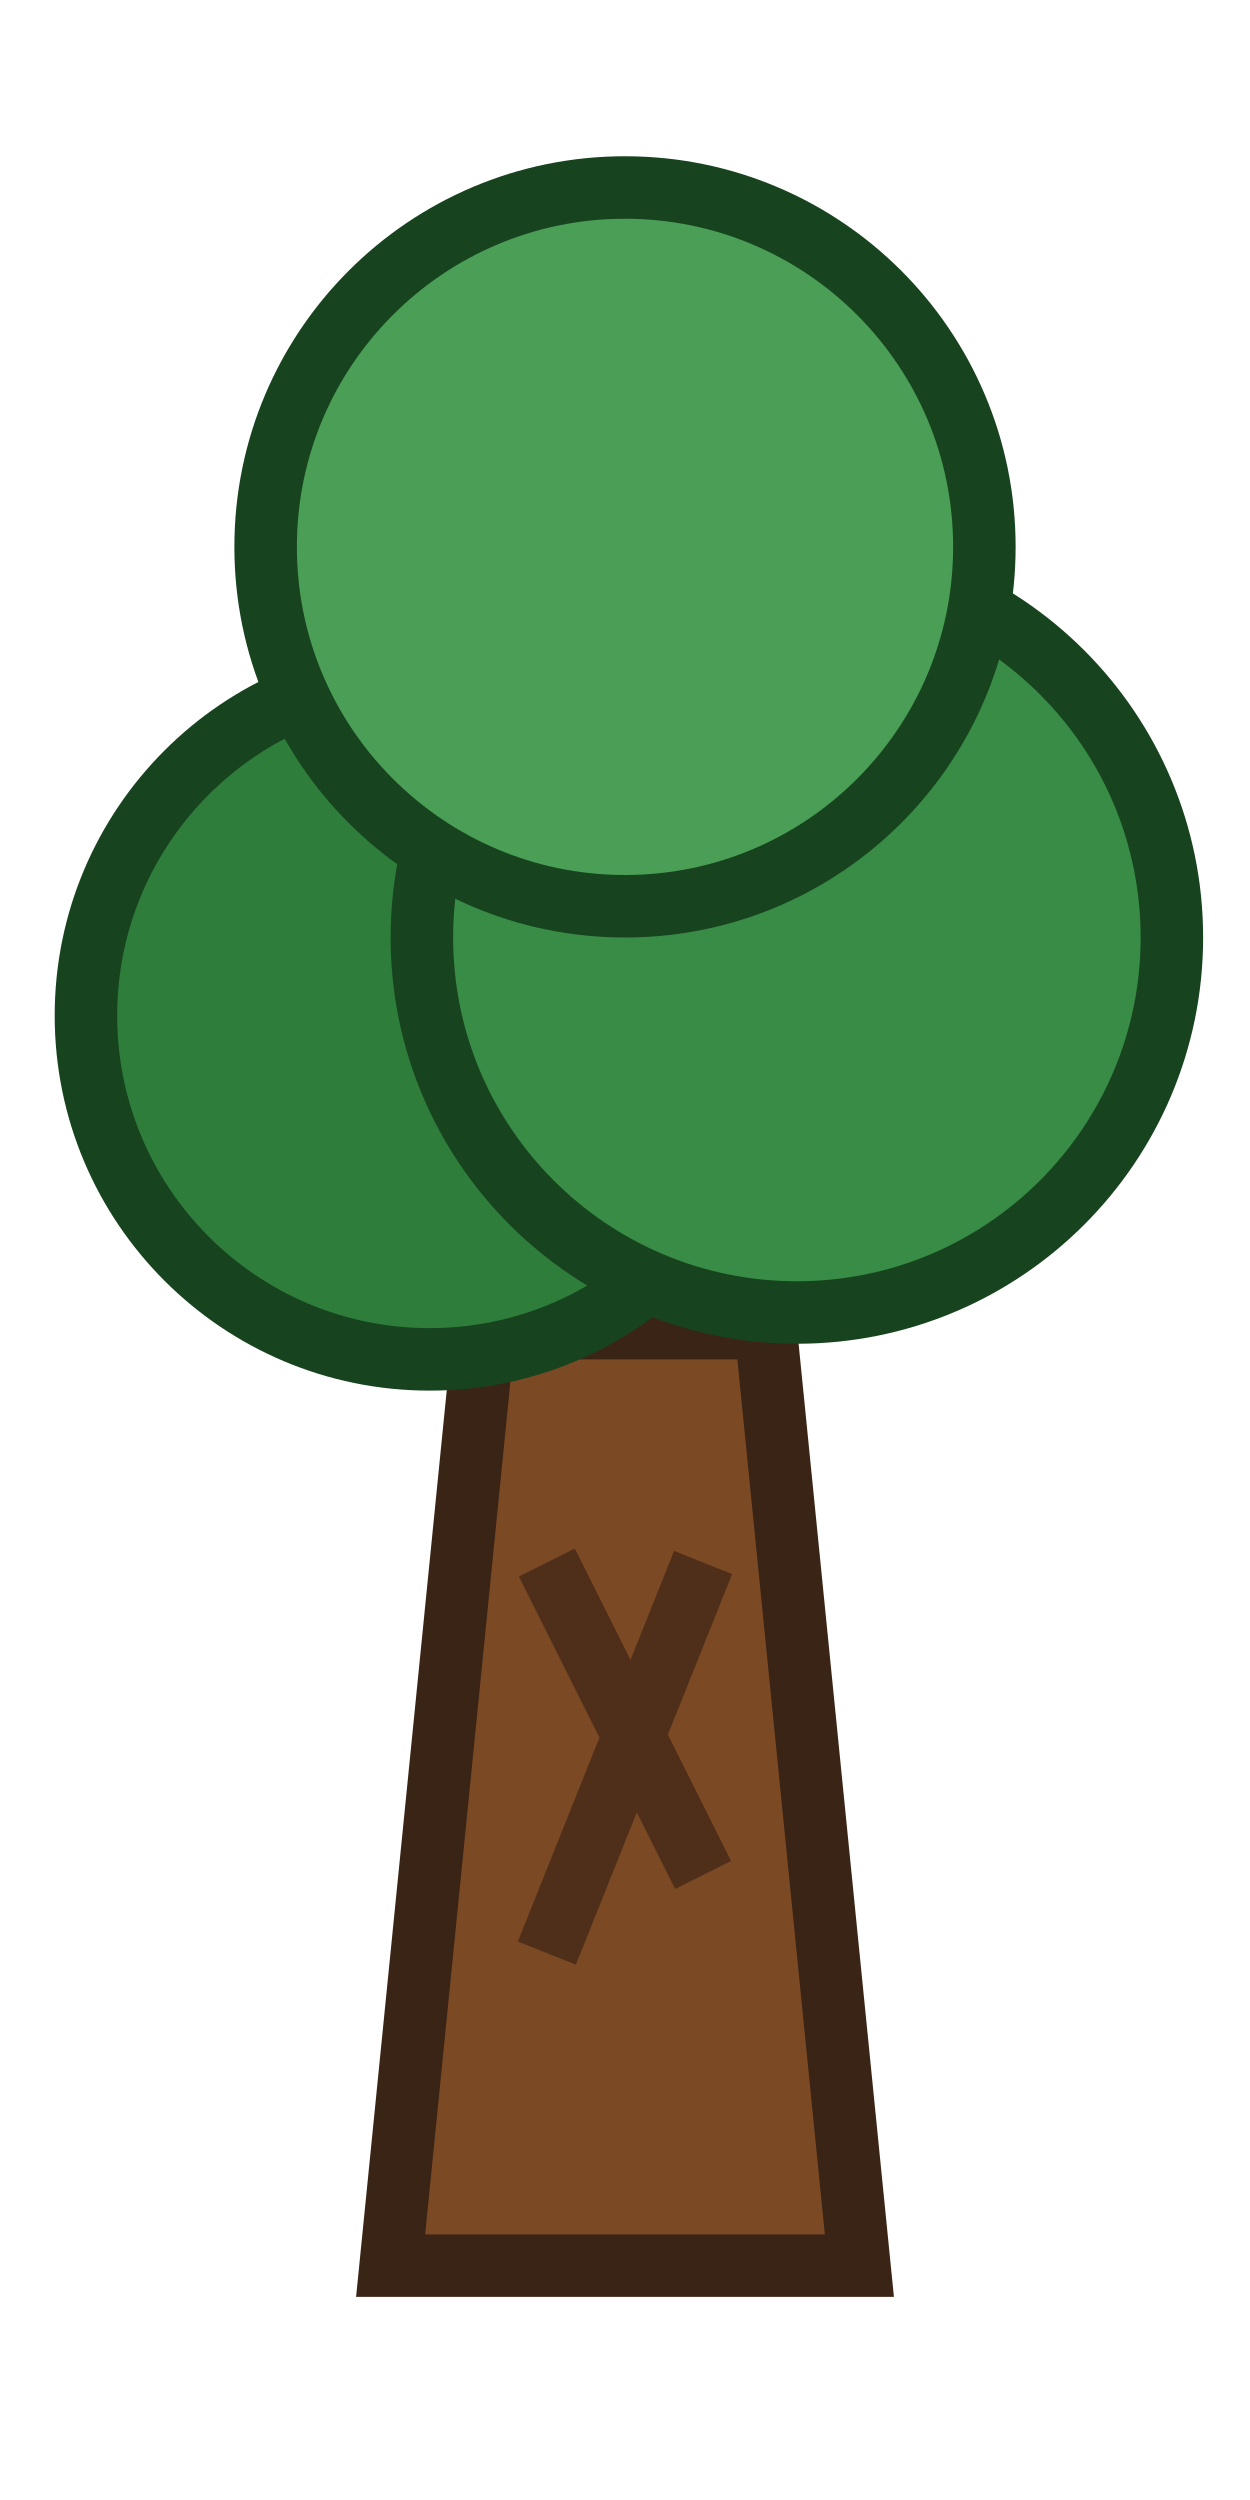
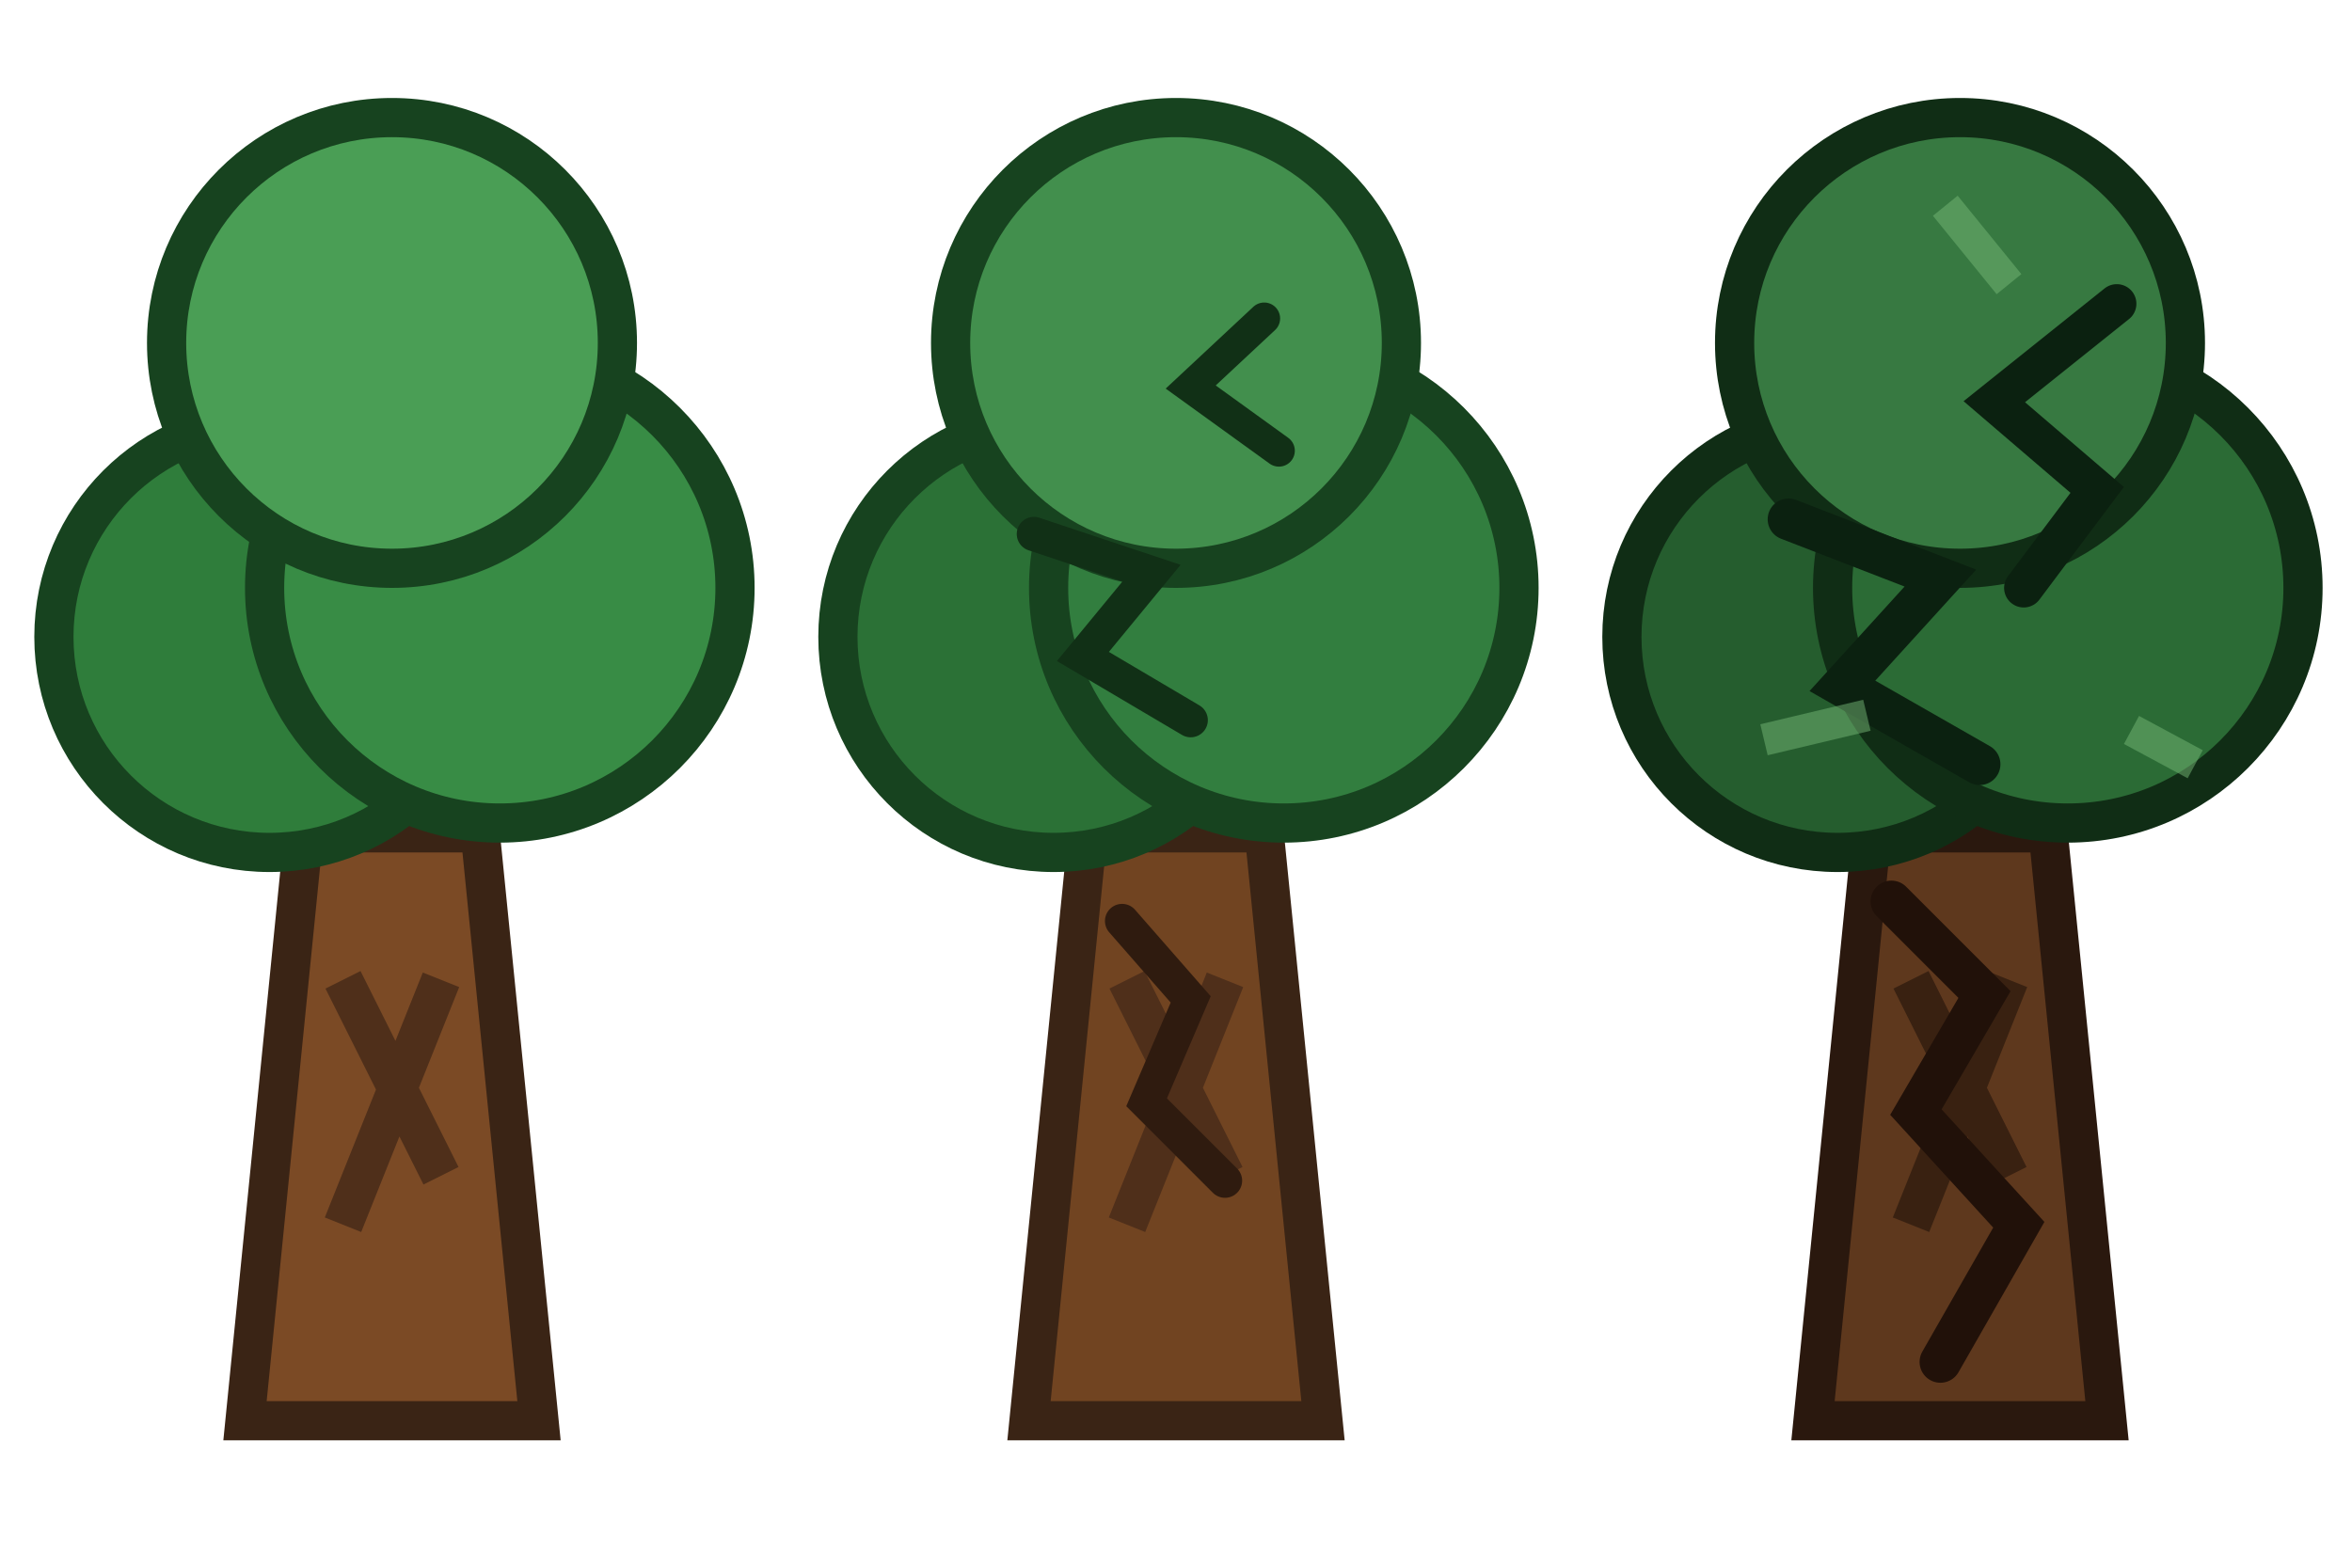
- <svg xmlns="http://www.w3.org/2000/svg" width="16" height="32" viewBox="0 0 16 32">
-   <rect width="16" height="32" fill="none" />
-   <path d="M6.2 17h3.6l1.2 12H5z" fill="#7b4a25" stroke="#3a2415" stroke-width="0.8" />
-   <circle cx="5.5" cy="13" r="4.4" fill="#2f7d3b" stroke="#17431f" stroke-width="0.8" />
-   <circle cx="10.2" cy="12" r="4.8" fill="#388c45" stroke="#17431f" stroke-width="0.8" />
-   <circle cx="8" cy="7" r="4.6" fill="#4a9e55" stroke="#17431f" stroke-width="0.8" />
-   <path d="M7 20l2 4M9 20l-2 5" stroke="#4f2f1a" stroke-width="0.8" />
+ <svg xmlns="http://www.w3.org/2000/svg" width="48" height="32" viewBox="0 0 48 32">
+   <rect width="48" height="32" fill="none" />
+   <g id="perfect">
+     <path d="M6.2 17h3.6l1.2 12H5z" fill="#7b4a25" stroke="#3a2415" stroke-width="0.8" />
+     <circle cx="5.5" cy="13" r="4.4" fill="#2f7d3b" stroke="#17431f" stroke-width="0.8" />
+     <circle cx="10.2" cy="12" r="4.8" fill="#388c45" stroke="#17431f" stroke-width="0.8" />
+     <circle cx="8" cy="7" r="4.6" fill="#4a9e55" stroke="#17431f" stroke-width="0.8" />
+     <path d="M7 20l2 4M9 20l-2 5" stroke="#4f2f1a" stroke-width="0.8" />
+   </g>
+   <g id="touched" transform="translate(16 0)">
+     <path d="M6.2 17h3.6l1.2 12H5z" fill="#714421" stroke="#3a2415" stroke-width="0.8" />
+     <circle cx="5.5" cy="13" r="4.4" fill="#2b7136" stroke="#17431f" stroke-width="0.8" />
+     <circle cx="10.2" cy="12" r="4.8" fill="#327e3f" stroke="#17431f" stroke-width="0.8" />
+     <circle cx="8" cy="7" r="4.6" fill="#428f4d" stroke="#17431f" stroke-width="0.8" />
+     <path d="M7 20l2 4M9 20l-2 5" stroke="#4f2f1a" stroke-width="0.8" />
+     <path d="M5.1 10.9l2.4.8-1.4 1.7 2.2 1.3" fill="none" stroke="#113016" stroke-width="0.7" stroke-linecap="round" />
+     <path d="M9.8 6.5l-1.5 1.4 1.8 1.3" fill="none" stroke="#113016" stroke-width="0.65" stroke-linecap="round" />
+     <path d="M6.9 18.8l1.4 1.6-.9 2.1 1.6 1.6" fill="none" stroke="#2f1b0f" stroke-width="0.7" stroke-linecap="round" />
+   </g>
+   <g id="near-broken" transform="translate(32 0)">
+     <path d="M6.2 17h3.6l1.2 12H5z" fill="#5e381d" stroke="#2a180e" stroke-width="0.8" />
+     <circle cx="5.5" cy="13" r="4.4" fill="#255d2e" stroke="#102d15" stroke-width="0.8" />
+     <circle cx="10.2" cy="12" r="4.8" fill="#2b6b35" stroke="#102d15" stroke-width="0.8" />
+     <circle cx="8" cy="7" r="4.6" fill="#377941" stroke="#102d15" stroke-width="0.8" />
+     <path d="M7 20l2 4M9 20l-2 5" stroke="#392111" stroke-width="0.8" />
+     <path d="M4.5 10.6l3.1 1.2-2 2.2 2.8 1.6" fill="none" stroke="#0b2110" stroke-width="0.85" stroke-linecap="round" />
+     <path d="M11.2 6.2l-2.5 2 2.1 1.8-1.5 2" fill="none" stroke="#0b2110" stroke-width="0.8" stroke-linecap="round" />
+     <path d="M6.6 18.4l1.9 1.9-1.4 2.4 2.1 2.3-1.6 2.8" fill="none" stroke="#211109" stroke-width="0.85" stroke-linecap="round" />
+     <path d="M4 15.1l2.1-.5M11.5 14.9l1.3.7M7.7 4.2l1.3 1.6" stroke="#75b776" stroke-width="0.65" opacity="0.5" />
+   </g>
</svg>
